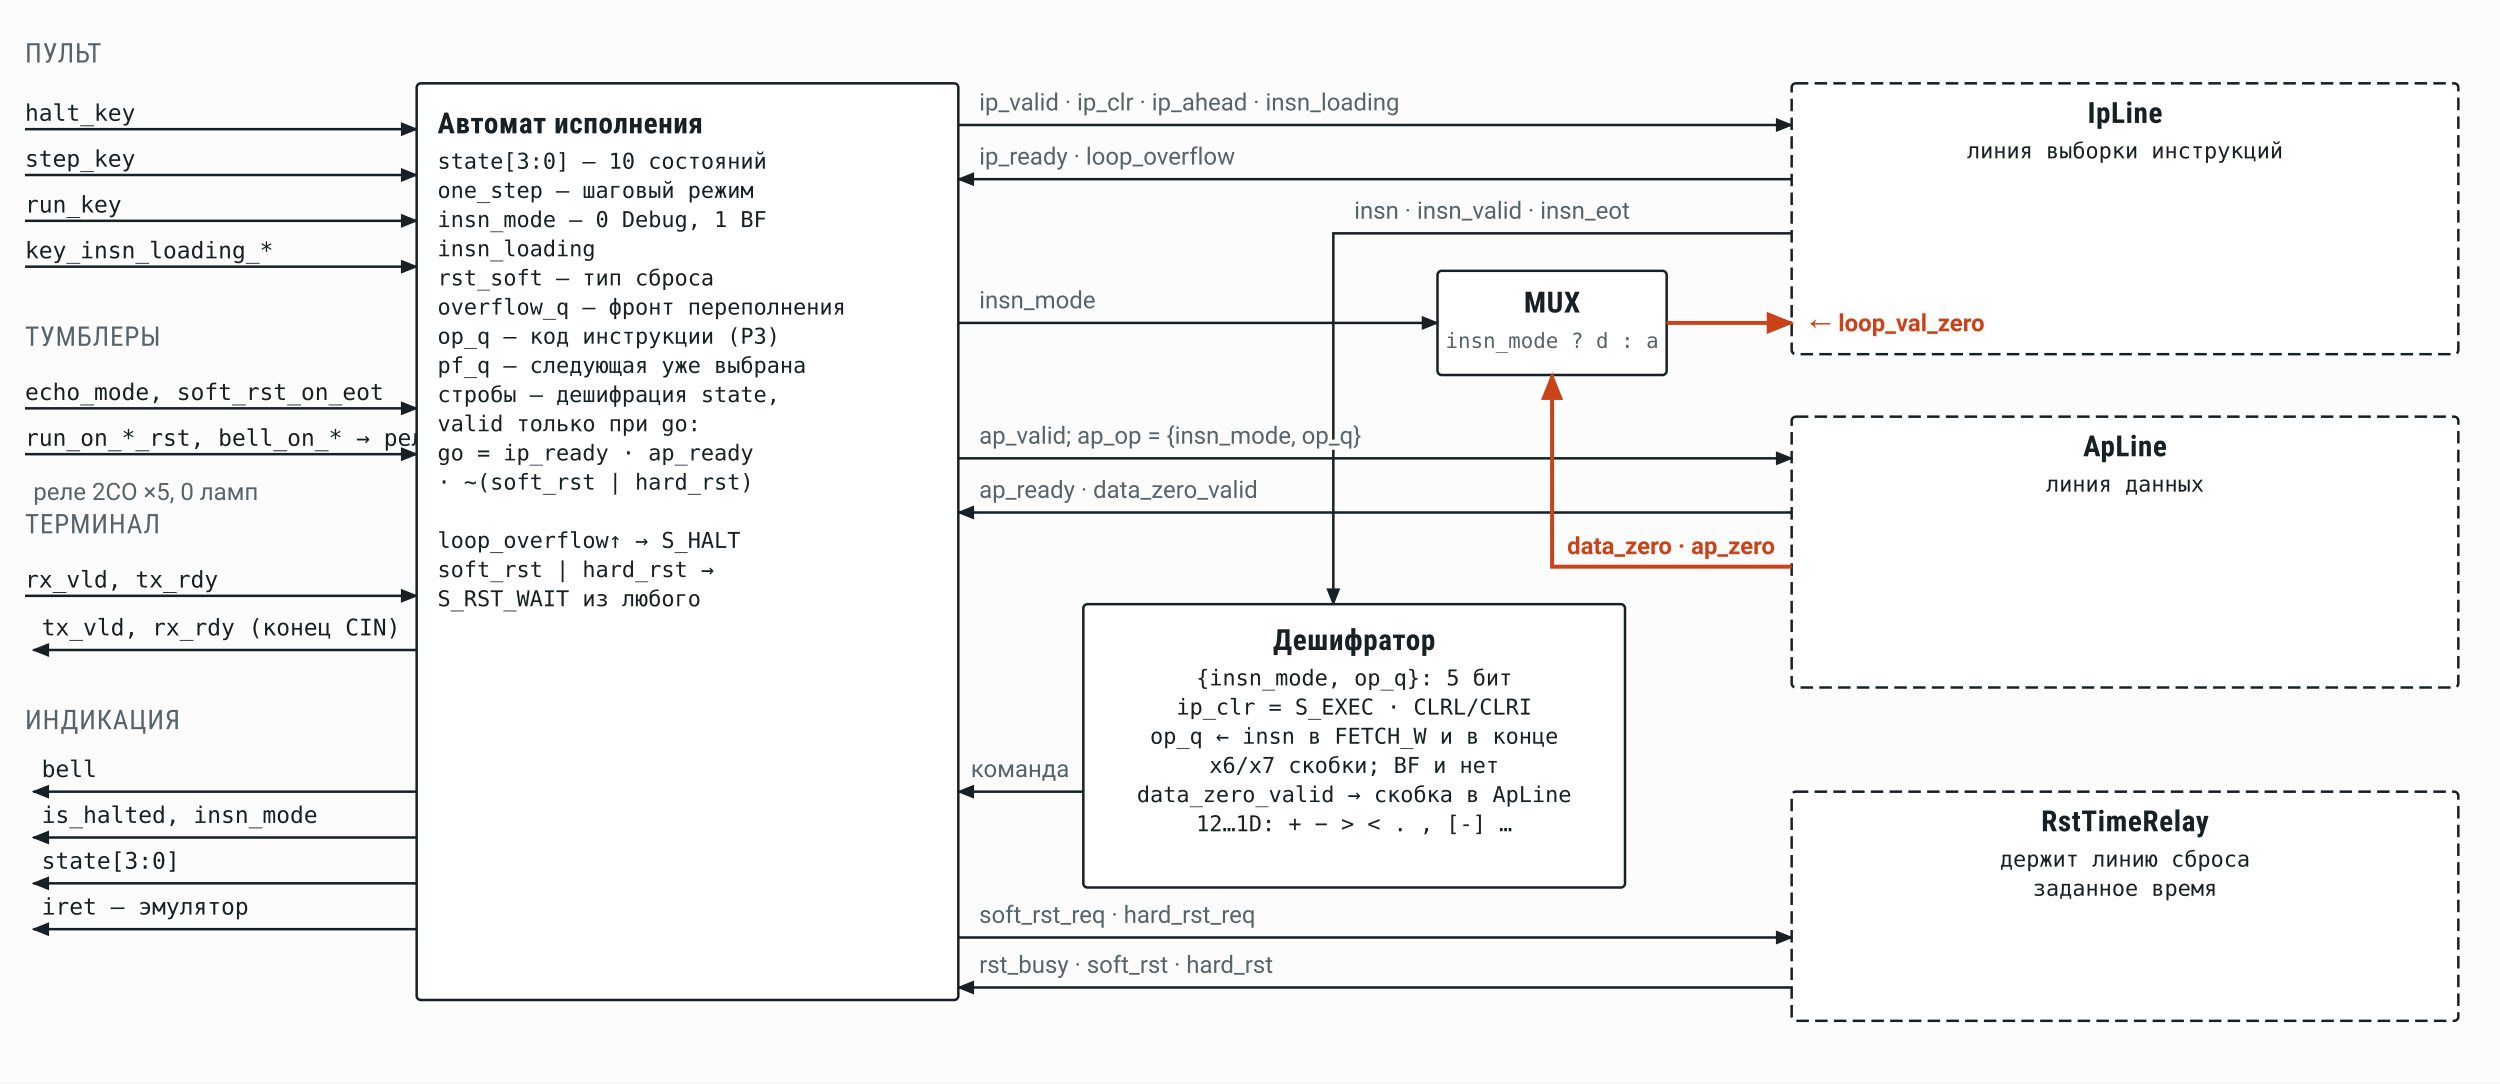
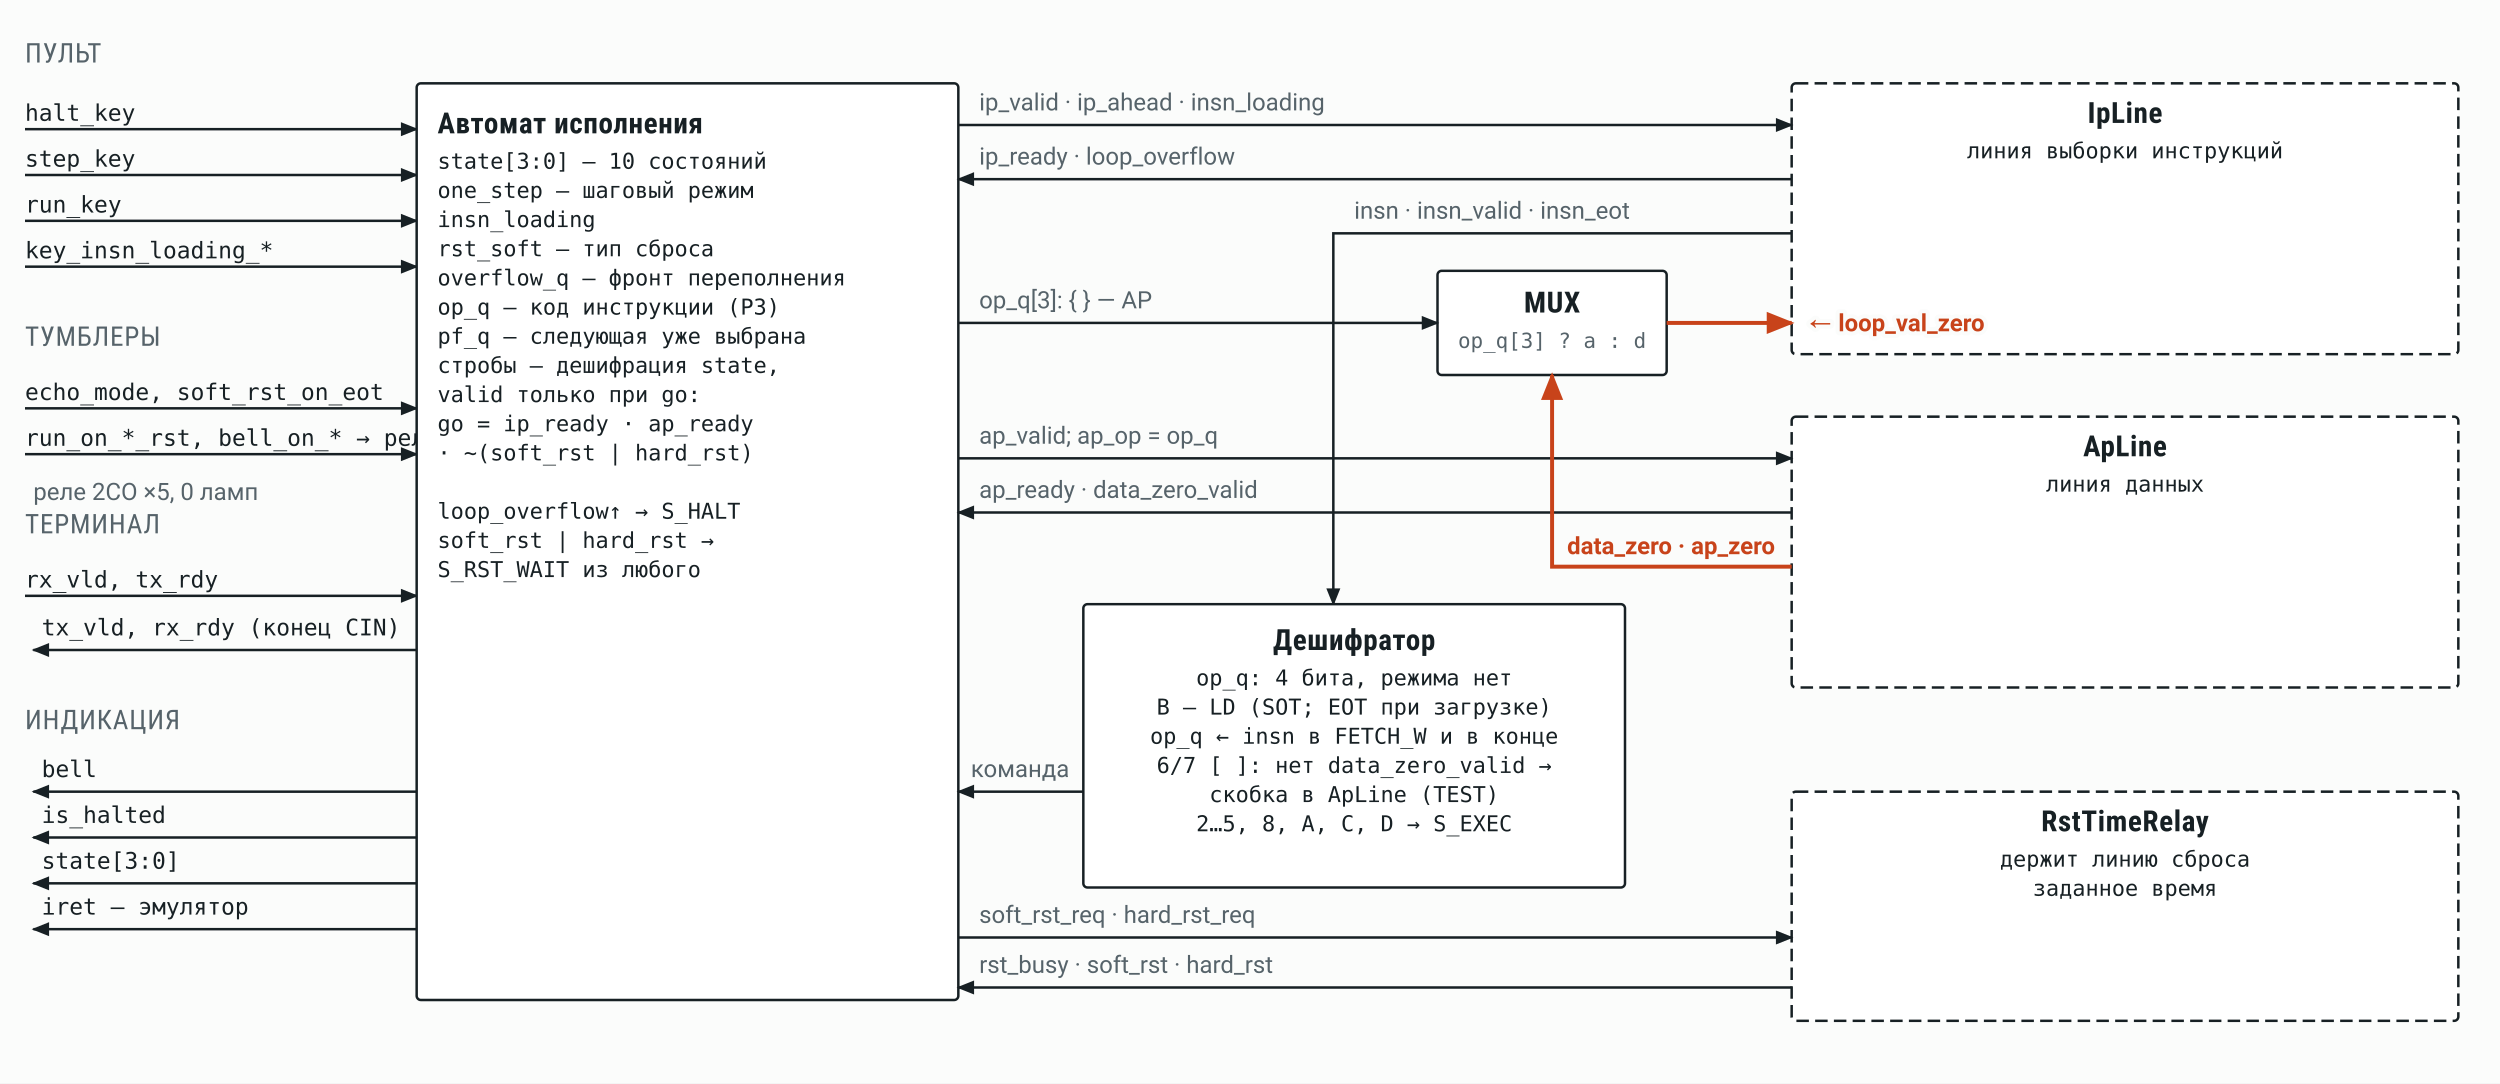
- <svg xmlns="http://www.w3.org/2000/svg" viewBox="0 0 1200 520" width="1200" height="520" class="dg" role="img" aria-label="Управление машиной: автомат исполнения принимает команды пульта и терминала, дешифрует инструкцию по паре режим-опкод и раздаёт операции линии выборки, линии данных и реле времени сброса.">
+ <svg xmlns="http://www.w3.org/2000/svg" viewBox="0 0 1200 520" width="1200" height="520" class="dg" role="img" aria-label="Управление машиной: автомат исполнения принимает команды пульта и терминала, дешифрует 4-битный опкод (ISA16) и раздаёт операции линии выборки, линии данных и реле времени сброса.">
  <style>
.dg { color: #172024; display: block; height: auto; color: #172024; }
.dg text { fill: currentColor; font-family: "PT Sans", "Segoe UI", Roboto, Helvetica, Arial, sans-serif; font-size: 11px; }
.dg .tt { font-family: "PT Sans Narrow", "Arial Narrow", "Roboto Condensed", Arial, sans-serif; font-weight: 700; font-size: 14px; letter-spacing: 0.02em; }
.dg .tm { font-family: "JetBrains Mono", "DejaVu Sans Mono", Consolas, "Liberation Mono", monospace; font-size: 10.5px; }
.dg .tl { fill: #56636a; font-size: 11.5px; }
.dg .tp { font-family: "JetBrains Mono", "DejaVu Sans Mono", Consolas, "Liberation Mono", monospace; font-size: 11px; }
.dg .tpi { font-family: "JetBrains Mono", "DejaVu Sans Mono", Consolas, "Liberation Mono", monospace; font-size: 10px; fill: #56636a; }
.dg .tn { fill: #56636a; font-size: 10.5px; }
.dg .tg { font-family: "JetBrains Mono", "DejaVu Sans Mono", Consolas, "Liberation Mono", monospace; font-size: 13px; font-weight: 700; }
.dg .ts { font-family: "JetBrains Mono", "DejaVu Sans Mono", Consolas, "Liberation Mono", monospace; font-size: 11.5px; font-weight: 600; }
.dg .tf { font-family: "PT Sans Narrow", "Arial Narrow", "Roboto Condensed", Arial, sans-serif; font-size: 13px; letter-spacing: 0.03em; fill: #56636a; }
.dg .tk { font-family: "PT Sans Narrow", "Arial Narrow", "Roboto Condensed", Arial, sans-serif; font-weight: 700; font-size: 14px; }
.dg .ti { font-family: "JetBrains Mono", "DejaVu Sans Mono", Consolas, "Liberation Mono", monospace; font-size: 8.5px; fill: #56636a; }
.dg .tnum { font-family: "JetBrains Mono", "DejaVu Sans Mono", Consolas, "Liberation Mono", monospace; font-size: 11px; font-weight: 700; fill: #c8431a; }
.dg .tacc { fill: #c8431a; font-weight: 700; font-size: 11.5px; }
.dg .blk { fill: #ffffff; stroke: currentColor; stroke-width: 1.2; }
.dg .blk-opt { fill: #ffffff; stroke: currentColor; stroke-width: 1.2; stroke-dasharray: 6 3; }
.dg .blk-acc { fill: rgba(200, 67, 26, 0.13); stroke: #c8431a; stroke-width: 1.6; }
.dg .frame { fill: none; stroke: #56636a; stroke-width: 1; stroke-dasharray: 2 4; }
.dg .w { fill: none; stroke: currentColor; stroke-width: 1.2; }
.dg .wd { fill: none; stroke: currentColor; stroke-width: 1.2; stroke-dasharray: 5 3; }
.dg .wacc { fill: none; stroke: #c8431a; stroke-width: 1.9; }
.dg .wbus { fill: none; stroke: currentColor; stroke-width: 3.2; }
.dg .wthin { fill: none; stroke: #56636a; stroke-width: 1; }
.dg .wv { fill: none; stroke: currentColor; stroke-width: 1.6; }
.dg .wvacc { fill: none; stroke: #c8431a; stroke-width: 2.1; }
.dg .grid { stroke: #c6cfcd; stroke-width: 1; }
.dg .ah { fill: currentColor; }
.dg .ahg { fill: #c8431a; }
.dg .ahw { fill: #a4126e; }
.dg .wwarn { fill: none; stroke: #a4126e; stroke-width: 1.8; stroke-dasharray: 6 3; }
.dg .twarn { fill: #a4126e; font-weight: 700; font-size: 11.5px; }
.dg .tl, .dg .tn, .dg .tacc, .dg .twarn { paint-order: stroke; stroke: #fbfcfb; stroke-width: 4px; stroke-linejoin: round; }
.dg .dot { fill: currentColor; }
.dg .dot-acc { fill: #c8431a; }
.dg .inv { fill: #ffffff; stroke: currentColor; stroke-width: 1.2; }
.dg .st { fill: #ffffff; stroke: currentColor; stroke-width: 1.3; }
.dg .st-acc { fill: rgba(200, 67, 26, 0.13); stroke: #c8431a; stroke-width: 1.9; }
.dg .st-dim { fill: #e3e9e8; stroke: #56636a; stroke-width: 1.1; stroke-dasharray: 4 3; }
.dg .anode { fill: #e3e9e8; stroke: #56636a; stroke-width: 1; }
.dg .kmain { fill: #ffffff; stroke: currentColor; stroke-width: 1.4; }
.dg .kga { fill: #ffffff; stroke: currentColor; stroke-width: 1.2; }
.dg .kgb { fill: #56636a; }
.dg .lit { fill: #c8431a; stroke: #c8431a; }
.dg .halo { fill: rgba(200, 67, 26, 0.13); }
.dg .tgt { fill: none; stroke: #c8431a; stroke-width: 1.3; stroke-dasharray: 3 3; }
.dg .seg { fill: #ffffff; stroke: currentColor; stroke-width: 1.1; }
.dg .seg-acc { fill: rgba(200, 67, 26, 0.13); stroke: #c8431a; stroke-width: 1.4; }
.dg .seg-off { fill: #e3e9e8; stroke: #56636a; stroke-width: 1; }
</style>
  <rect x="0" y="0" width="1200" height="520" fill="#fbfcfb" />
  <defs>
    <marker id="mc-a" viewBox="0 0 10 10" refX="9" refY="5" markerWidth="7" markerHeight="7" orient="auto-start-reverse">
      <path d="M0,1 L10,5 L0,9 z" fill="#172024" stroke="none" stroke-width="0" class="ah" />
    </marker>
    <marker id="mc-ag" viewBox="0 0 10 10" refX="9" refY="5" markerWidth="7" markerHeight="7" orient="auto-start-reverse">
      <path d="M0,1 L10,5 L0,9 z" fill="#c8431a" stroke="none" stroke-width="0" class="ahg" />
    </marker>
    <marker id="mc-aw" viewBox="0 0 10 10" refX="9" refY="5" markerWidth="7" markerHeight="7" orient="auto-start-reverse">
      <path d="M0,1 L10,5 L0,9 z" fill="#a4126e" stroke="none" stroke-width="0" class="ahw" />
    </marker>
  </defs>
  <g transform="translate(0,0)">
    <text x="12" y="30" fill="#56636a" font-size="11" font-family="sans-serif" class="tf" text-anchor="start">ПУЛЬТ</text>
    <text x="12" y="58" fill="#172024" font-size="11" font-family="sans-serif" class="tp" text-anchor="start">halt_key</text>
    <polyline points="12,62 200,62" fill="none" stroke="#172024" stroke-width="1.2" class="w" marker-end="url(#mc-a)" />
    <text x="12" y="80" fill="#172024" font-size="11" font-family="sans-serif" class="tp" text-anchor="start">step_key</text>
    <polyline points="12,84 200,84" fill="none" stroke="#172024" stroke-width="1.2" class="w" marker-end="url(#mc-a)" />
    <text x="12" y="102" fill="#172024" font-size="11" font-family="sans-serif" class="tp" text-anchor="start">run_key</text>
    <polyline points="12,106 200,106" fill="none" stroke="#172024" stroke-width="1.2" class="w" marker-end="url(#mc-a)" />
    <text x="12" y="124" fill="#172024" font-size="11" font-family="sans-serif" class="tp" text-anchor="start">key_insn_loading_*</text>
    <polyline points="12,128 200,128" fill="none" stroke="#172024" stroke-width="1.2" class="w" marker-end="url(#mc-a)" />
    <text x="12" y="166" fill="#56636a" font-size="11" font-family="sans-serif" class="tf" text-anchor="start">ТУМБЛЕРЫ</text>
    <text x="12" y="192" fill="#172024" font-size="11" font-family="sans-serif" class="tp" text-anchor="start">echo_mode, soft_rst_on_eot</text>
    <polyline points="12,196 200,196" fill="none" stroke="#172024" stroke-width="1.2" class="w" marker-end="url(#mc-a)" />
    <text x="12" y="214" fill="#172024" font-size="11" font-family="sans-serif" class="tp" text-anchor="start">run_on_*_rst, bell_on_* → реле</text>
    <polyline points="12,218 200,218" fill="none" stroke="#172024" stroke-width="1.2" class="w" marker-end="url(#mc-a)" />
    <text x="16" y="240" fill="#56636a" font-size="11" font-family="sans-serif" class="tl" text-anchor="start">реле 2CO ×5, 0 ламп</text>
    <text x="12" y="256" fill="#56636a" font-size="11" font-family="sans-serif" class="tf" text-anchor="start">ТЕРМИНАЛ</text>
    <text x="12" y="282" fill="#172024" font-size="11" font-family="sans-serif" class="tp" text-anchor="start">rx_vld, tx_rdy</text>
    <polyline points="12,286 200,286" fill="none" stroke="#172024" stroke-width="1.2" class="w" marker-end="url(#mc-a)" />
    <polyline points="200,312 16,312" fill="none" stroke="#172024" stroke-width="1.2" class="w" marker-end="url(#mc-a)" />
    <text x="20" y="305" fill="#172024" font-size="11" font-family="sans-serif" class="tp" text-anchor="start">tx_vld, rx_rdy (конец CIN)</text>
    <text x="12" y="350" fill="#56636a" font-size="11" font-family="sans-serif" class="tf" text-anchor="start">ИНДИКАЦИЯ</text>
    <polyline points="200,380 16,380" fill="none" stroke="#172024" stroke-width="1.2" class="w" marker-end="url(#mc-a)" />
    <text x="20" y="373" fill="#172024" font-size="11" font-family="sans-serif" class="tp" text-anchor="start">bell</text>
    <polyline points="200,402 16,402" fill="none" stroke="#172024" stroke-width="1.2" class="w" marker-end="url(#mc-a)" />
-     <text x="20" y="395" fill="#172024" font-size="11" font-family="sans-serif" class="tp" text-anchor="start">is_halted, insn_mode</text>
+     <text x="20" y="395" fill="#172024" font-size="11" font-family="sans-serif" class="tp" text-anchor="start">is_halted</text>
    <polyline points="200,424 16,424" fill="none" stroke="#172024" stroke-width="1.2" class="w" marker-end="url(#mc-a)" />
    <text x="20" y="417" fill="#172024" font-size="11" font-family="sans-serif" class="tp" text-anchor="start">state[3:0]</text>
    <polyline points="200,446 16,446" fill="none" stroke="#172024" stroke-width="1.2" class="w" marker-end="url(#mc-a)" />
    <text x="20" y="439" fill="#172024" font-size="11" font-family="sans-serif" class="tp" text-anchor="start">iret — эмулятор</text>
    <rect x="200" y="40" width="260" height="440" rx="2" fill="#ffffff" stroke="#172024" stroke-width="1.2" class="blk" />
    <text x="210" y="64" fill="#172024" font-size="14" font-family="sans-serif" class="tt" text-anchor="start">Автомат исполнения</text>
    <text x="210" y="81" fill="#172024" font-size="11" font-family="sans-serif" class="tm" text-anchor="start">state[3:0] — 10 состояний</text>
    <text x="210" y="95" fill="#172024" font-size="11" font-family="sans-serif" class="tm" text-anchor="start">one_step — шаговый режим</text>
-     <text x="210" y="109" fill="#172024" font-size="11" font-family="sans-serif" class="tm" text-anchor="start">insn_mode — 0 Debug, 1 BF</text>
-     <text x="210" y="123" fill="#172024" font-size="11" font-family="sans-serif" class="tm" text-anchor="start">insn_loading</text>
-     <text x="210" y="137" fill="#172024" font-size="11" font-family="sans-serif" class="tm" text-anchor="start">rst_soft — тип сброса</text>
-     <text x="210" y="151" fill="#172024" font-size="11" font-family="sans-serif" class="tm" text-anchor="start">overflow_q — фронт переполнения</text>
-     <text x="210" y="165" fill="#172024" font-size="11" font-family="sans-serif" class="tm" text-anchor="start">op_q — код инструкции (P3)</text>
-     <text x="210" y="179" fill="#172024" font-size="11" font-family="sans-serif" class="tm" text-anchor="start">pf_q — следующая уже выбрана</text>
-     <text x="210" y="193" fill="#172024" font-size="11" font-family="sans-serif" class="tm" text-anchor="start">стробы — дешифрация state,</text>
-     <text x="210" y="207" fill="#172024" font-size="11" font-family="sans-serif" class="tm" text-anchor="start">valid только при go:</text>
-     <text x="210" y="221" fill="#172024" font-size="11" font-family="sans-serif" class="tm" text-anchor="start">go = ip_ready · ap_ready</text>
-     <text x="210" y="235" fill="#172024" font-size="11" font-family="sans-serif" class="tm" text-anchor="start">      · ~(soft_rst | hard_rst)</text>
-     <text x="210" y="249" fill="#172024" font-size="11" font-family="sans-serif" class="tm" text-anchor="start" />
-     <text x="210" y="263" fill="#172024" font-size="11" font-family="sans-serif" class="tm" text-anchor="start">loop_overflow↑ → S_HALT</text>
-     <text x="210" y="277" fill="#172024" font-size="11" font-family="sans-serif" class="tm" text-anchor="start">soft_rst | hard_rst →</text>
-     <text x="210" y="291" fill="#172024" font-size="11" font-family="sans-serif" class="tm" text-anchor="start">S_RST_WAIT из любого</text>
+     <text x="210" y="109" fill="#172024" font-size="11" font-family="sans-serif" class="tm" text-anchor="start">insn_loading</text>
+     <text x="210" y="123" fill="#172024" font-size="11" font-family="sans-serif" class="tm" text-anchor="start">rst_soft — тип сброса</text>
+     <text x="210" y="137" fill="#172024" font-size="11" font-family="sans-serif" class="tm" text-anchor="start">overflow_q — фронт переполнения</text>
+     <text x="210" y="151" fill="#172024" font-size="11" font-family="sans-serif" class="tm" text-anchor="start">op_q — код инструкции (P3)</text>
+     <text x="210" y="165" fill="#172024" font-size="11" font-family="sans-serif" class="tm" text-anchor="start">pf_q — следующая уже выбрана</text>
+     <text x="210" y="179" fill="#172024" font-size="11" font-family="sans-serif" class="tm" text-anchor="start">стробы — дешифрация state,</text>
+     <text x="210" y="193" fill="#172024" font-size="11" font-family="sans-serif" class="tm" text-anchor="start">valid только при go:</text>
+     <text x="210" y="207" fill="#172024" font-size="11" font-family="sans-serif" class="tm" text-anchor="start">go = ip_ready · ap_ready</text>
+     <text x="210" y="221" fill="#172024" font-size="11" font-family="sans-serif" class="tm" text-anchor="start">      · ~(soft_rst | hard_rst)</text>
+     <text x="210" y="235" fill="#172024" font-size="11" font-family="sans-serif" class="tm" text-anchor="start" />
+     <text x="210" y="249" fill="#172024" font-size="11" font-family="sans-serif" class="tm" text-anchor="start">loop_overflow↑ → S_HALT</text>
+     <text x="210" y="263" fill="#172024" font-size="11" font-family="sans-serif" class="tm" text-anchor="start">soft_rst | hard_rst →</text>
+     <text x="210" y="277" fill="#172024" font-size="11" font-family="sans-serif" class="tm" text-anchor="start">S_RST_WAIT из любого</text>
    <rect x="860" y="40" width="320" height="130" rx="2" fill="#ffffff" stroke="#172024" stroke-width="1.2" class="blk-opt" />
    <text x="1020" y="59" fill="#172024" font-size="14" font-family="sans-serif" class="tt" text-anchor="middle">IpLine</text>
    <text x="1020" y="76" fill="#172024" font-size="11" font-family="sans-serif" class="tm" text-anchor="middle">линия выборки инструкций</text>
    <polyline points="460,60 860,60" fill="none" stroke="#172024" stroke-width="1.2" class="w" marker-end="url(#mc-a)" />
-     <text x="470" y="53" fill="#56636a" font-size="11" font-family="sans-serif" class="tl" text-anchor="start">ip_valid · ip_clr · ip_ahead · insn_loading</text>
+     <text x="470" y="53" fill="#56636a" font-size="11" font-family="sans-serif" class="tl" text-anchor="start">ip_valid · ip_ahead · insn_loading</text>
    <polyline points="860,86 460,86" fill="none" stroke="#172024" stroke-width="1.2" class="w" marker-end="url(#mc-a)" />
    <text x="470" y="79" fill="#56636a" font-size="11" font-family="sans-serif" class="tl" text-anchor="start">ip_ready · loop_overflow</text>
    <polyline points="860,112 640,112 640,290" fill="none" stroke="#172024" stroke-width="1.2" class="w" marker-end="url(#mc-a)" />
    <text x="650" y="105" fill="#56636a" font-size="11" font-family="sans-serif" class="tl" text-anchor="start">insn · insn_valid · insn_eot</text>
    <rect x="690" y="130" width="110" height="50" rx="2" fill="#ffffff" stroke="#172024" stroke-width="1.2" class="blk" />
    <text x="745" y="150" fill="#172024" font-size="14" font-family="sans-serif" class="tt" text-anchor="middle">MUX</text>
-     <text x="745" y="167" fill="#56636a" font-size="10" font-family="sans-serif" class="tpi" text-anchor="middle">insn_mode ? d : a</text>
+     <text x="745" y="167" fill="#56636a" font-size="10" font-family="sans-serif" class="tpi" text-anchor="middle">op_q[3] ? a : d</text>
    <polyline points="460,155 690,155" fill="none" stroke="#172024" stroke-width="1.2" class="w" marker-end="url(#mc-a)" />
-     <text x="470" y="148" fill="#56636a" font-size="11" font-family="sans-serif" class="tl" text-anchor="start">insn_mode</text>
+     <text x="470" y="148" fill="#56636a" font-size="11" font-family="sans-serif" class="tl" text-anchor="start">op_q[3]: { } — AP</text>
    <polyline points="800,155 860,155" fill="none" stroke="#c8431a" stroke-width="1.9" class="wacc" marker-end="url(#mc-ag)" />
    <text x="868" y="159" fill="#c8431a" font-size="11" font-family="sans-serif" class="tacc" text-anchor="start">← loop_val_zero</text>
    <rect x="860" y="200" width="320" height="130" rx="2" fill="#ffffff" stroke="#172024" stroke-width="1.2" class="blk-opt" />
    <text x="1020" y="219" fill="#172024" font-size="14" font-family="sans-serif" class="tt" text-anchor="middle">ApLine</text>
    <text x="1020" y="236" fill="#172024" font-size="11" font-family="sans-serif" class="tm" text-anchor="middle">линия данных</text>
    <polyline points="460,220 860,220" fill="none" stroke="#172024" stroke-width="1.2" class="w" marker-end="url(#mc-a)" />
-     <text x="470" y="213" fill="#56636a" font-size="11" font-family="sans-serif" class="tl" text-anchor="start">ap_valid; ap_op = {insn_mode, op_q}</text>
+     <text x="470" y="213" fill="#56636a" font-size="11" font-family="sans-serif" class="tl" text-anchor="start">ap_valid; ap_op = op_q</text>
    <polyline points="860,246 460,246" fill="none" stroke="#172024" stroke-width="1.2" class="w" marker-end="url(#mc-a)" />
    <text x="470" y="239" fill="#56636a" font-size="11" font-family="sans-serif" class="tl" text-anchor="start">ap_ready · data_zero_valid</text>
    <polyline points="860,272 745,272 745,180" fill="none" stroke="#c8431a" stroke-width="1.9" class="wacc" marker-end="url(#mc-ag)" />
    <text x="852" y="266" fill="#c8431a" font-size="11" font-family="sans-serif" class="tacc" text-anchor="end">data_zero · ap_zero</text>
    <rect x="520" y="290" width="260" height="136" rx="2" fill="#ffffff" stroke="#172024" stroke-width="1.2" class="blk" />
    <text x="650" y="312" fill="#172024" font-size="14" font-family="sans-serif" class="tt" text-anchor="middle">Дешифратор</text>
-     <text x="650" y="329" fill="#172024" font-size="11" font-family="sans-serif" class="tm" text-anchor="middle">{insn_mode, op_q}: 5 бит</text>
-     <text x="650" y="343" fill="#172024" font-size="11" font-family="sans-serif" class="tm" text-anchor="middle">ip_clr = S_EXEC · CLRL/CLRI</text>
+     <text x="650" y="329" fill="#172024" font-size="11" font-family="sans-serif" class="tm" text-anchor="middle">op_q: 4 бита, режима нет</text>
+     <text x="650" y="343" fill="#172024" font-size="11" font-family="sans-serif" class="tm" text-anchor="middle">B — LD (SOT; EOT при загрузке)</text>
    <text x="650" y="357" fill="#172024" font-size="11" font-family="sans-serif" class="tm" text-anchor="middle">op_q ← insn в FETCH_W и в конце</text>
-     <text x="650" y="371" fill="#172024" font-size="11" font-family="sans-serif" class="tm" text-anchor="middle">x6/x7 скобки; BF и нет</text>
-     <text x="650" y="385" fill="#172024" font-size="11" font-family="sans-serif" class="tm" text-anchor="middle">data_zero_valid → скобка в ApLine</text>
-     <text x="650" y="399" fill="#172024" font-size="11" font-family="sans-serif" class="tm" text-anchor="middle">12…1D: + − &gt; &lt; . , [-] …</text>
+     <text x="650" y="371" fill="#172024" font-size="11" font-family="sans-serif" class="tm" text-anchor="middle">6/7 [ ]: нет data_zero_valid →</text>
+     <text x="650" y="385" fill="#172024" font-size="11" font-family="sans-serif" class="tm" text-anchor="middle">скобка в ApLine (TEST)</text>
+     <text x="650" y="399" fill="#172024" font-size="11" font-family="sans-serif" class="tm" text-anchor="middle">2…5, 8, A, C, D → S_EXEC</text>
    <polyline points="520,380 460,380" fill="none" stroke="#172024" stroke-width="1.2" class="w" marker-end="url(#mc-a)" />
    <text x="466" y="373" fill="#56636a" font-size="11" font-family="sans-serif" class="tl" text-anchor="start">команда</text>
    <rect x="860" y="380" width="320" height="110" rx="2" fill="#ffffff" stroke="#172024" stroke-width="1.2" class="blk-opt" />
    <text x="1020" y="399" fill="#172024" font-size="14" font-family="sans-serif" class="tt" text-anchor="middle">RstTimeRelay</text>
    <text x="1020" y="416" fill="#172024" font-size="11" font-family="sans-serif" class="tm" text-anchor="middle">держит линию сброса</text>
    <text x="1020" y="430" fill="#172024" font-size="11" font-family="sans-serif" class="tm" text-anchor="middle">заданное время</text>
    <polyline points="460,450 860,450" fill="none" stroke="#172024" stroke-width="1.2" class="w" marker-end="url(#mc-a)" />
    <text x="470" y="443" fill="#56636a" font-size="11" font-family="sans-serif" class="tl" text-anchor="start">soft_rst_req · hard_rst_req</text>
    <polyline points="860,474 460,474" fill="none" stroke="#172024" stroke-width="1.2" class="w" marker-end="url(#mc-a)" />
    <text x="470" y="467" fill="#56636a" font-size="11" font-family="sans-serif" class="tl" text-anchor="start">rst_busy · soft_rst · hard_rst</text>
  </g>
</svg>
